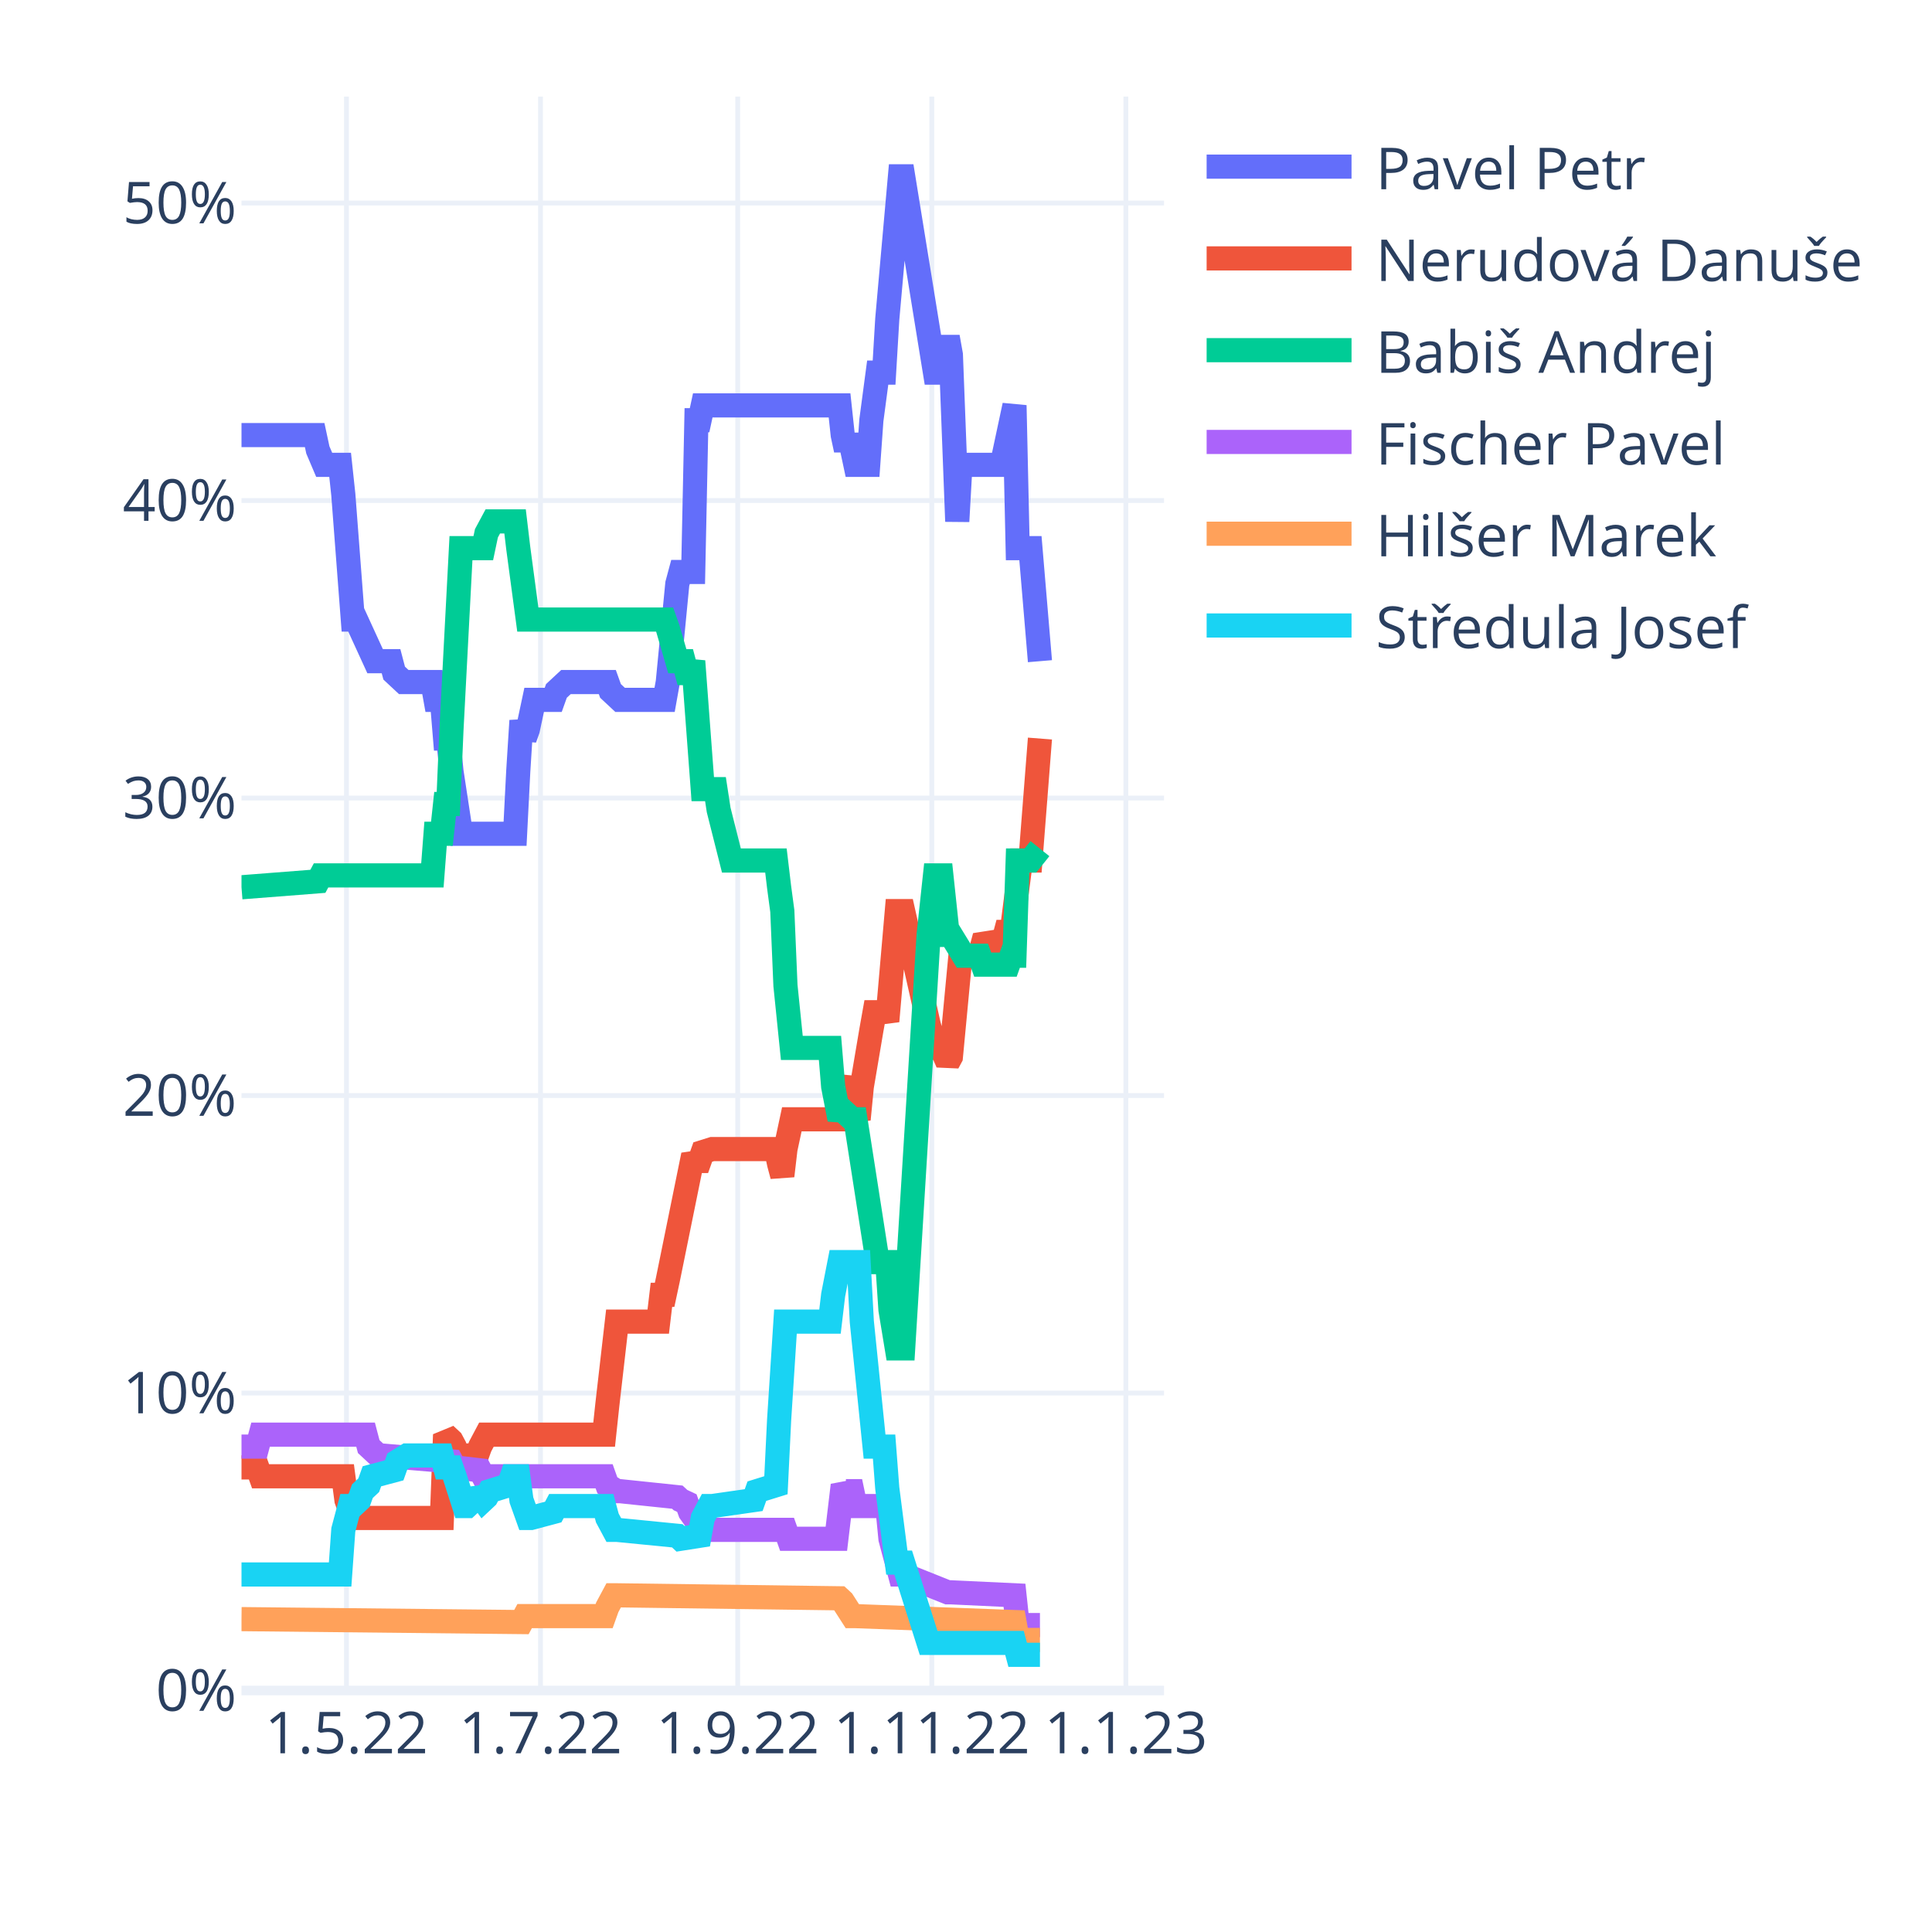
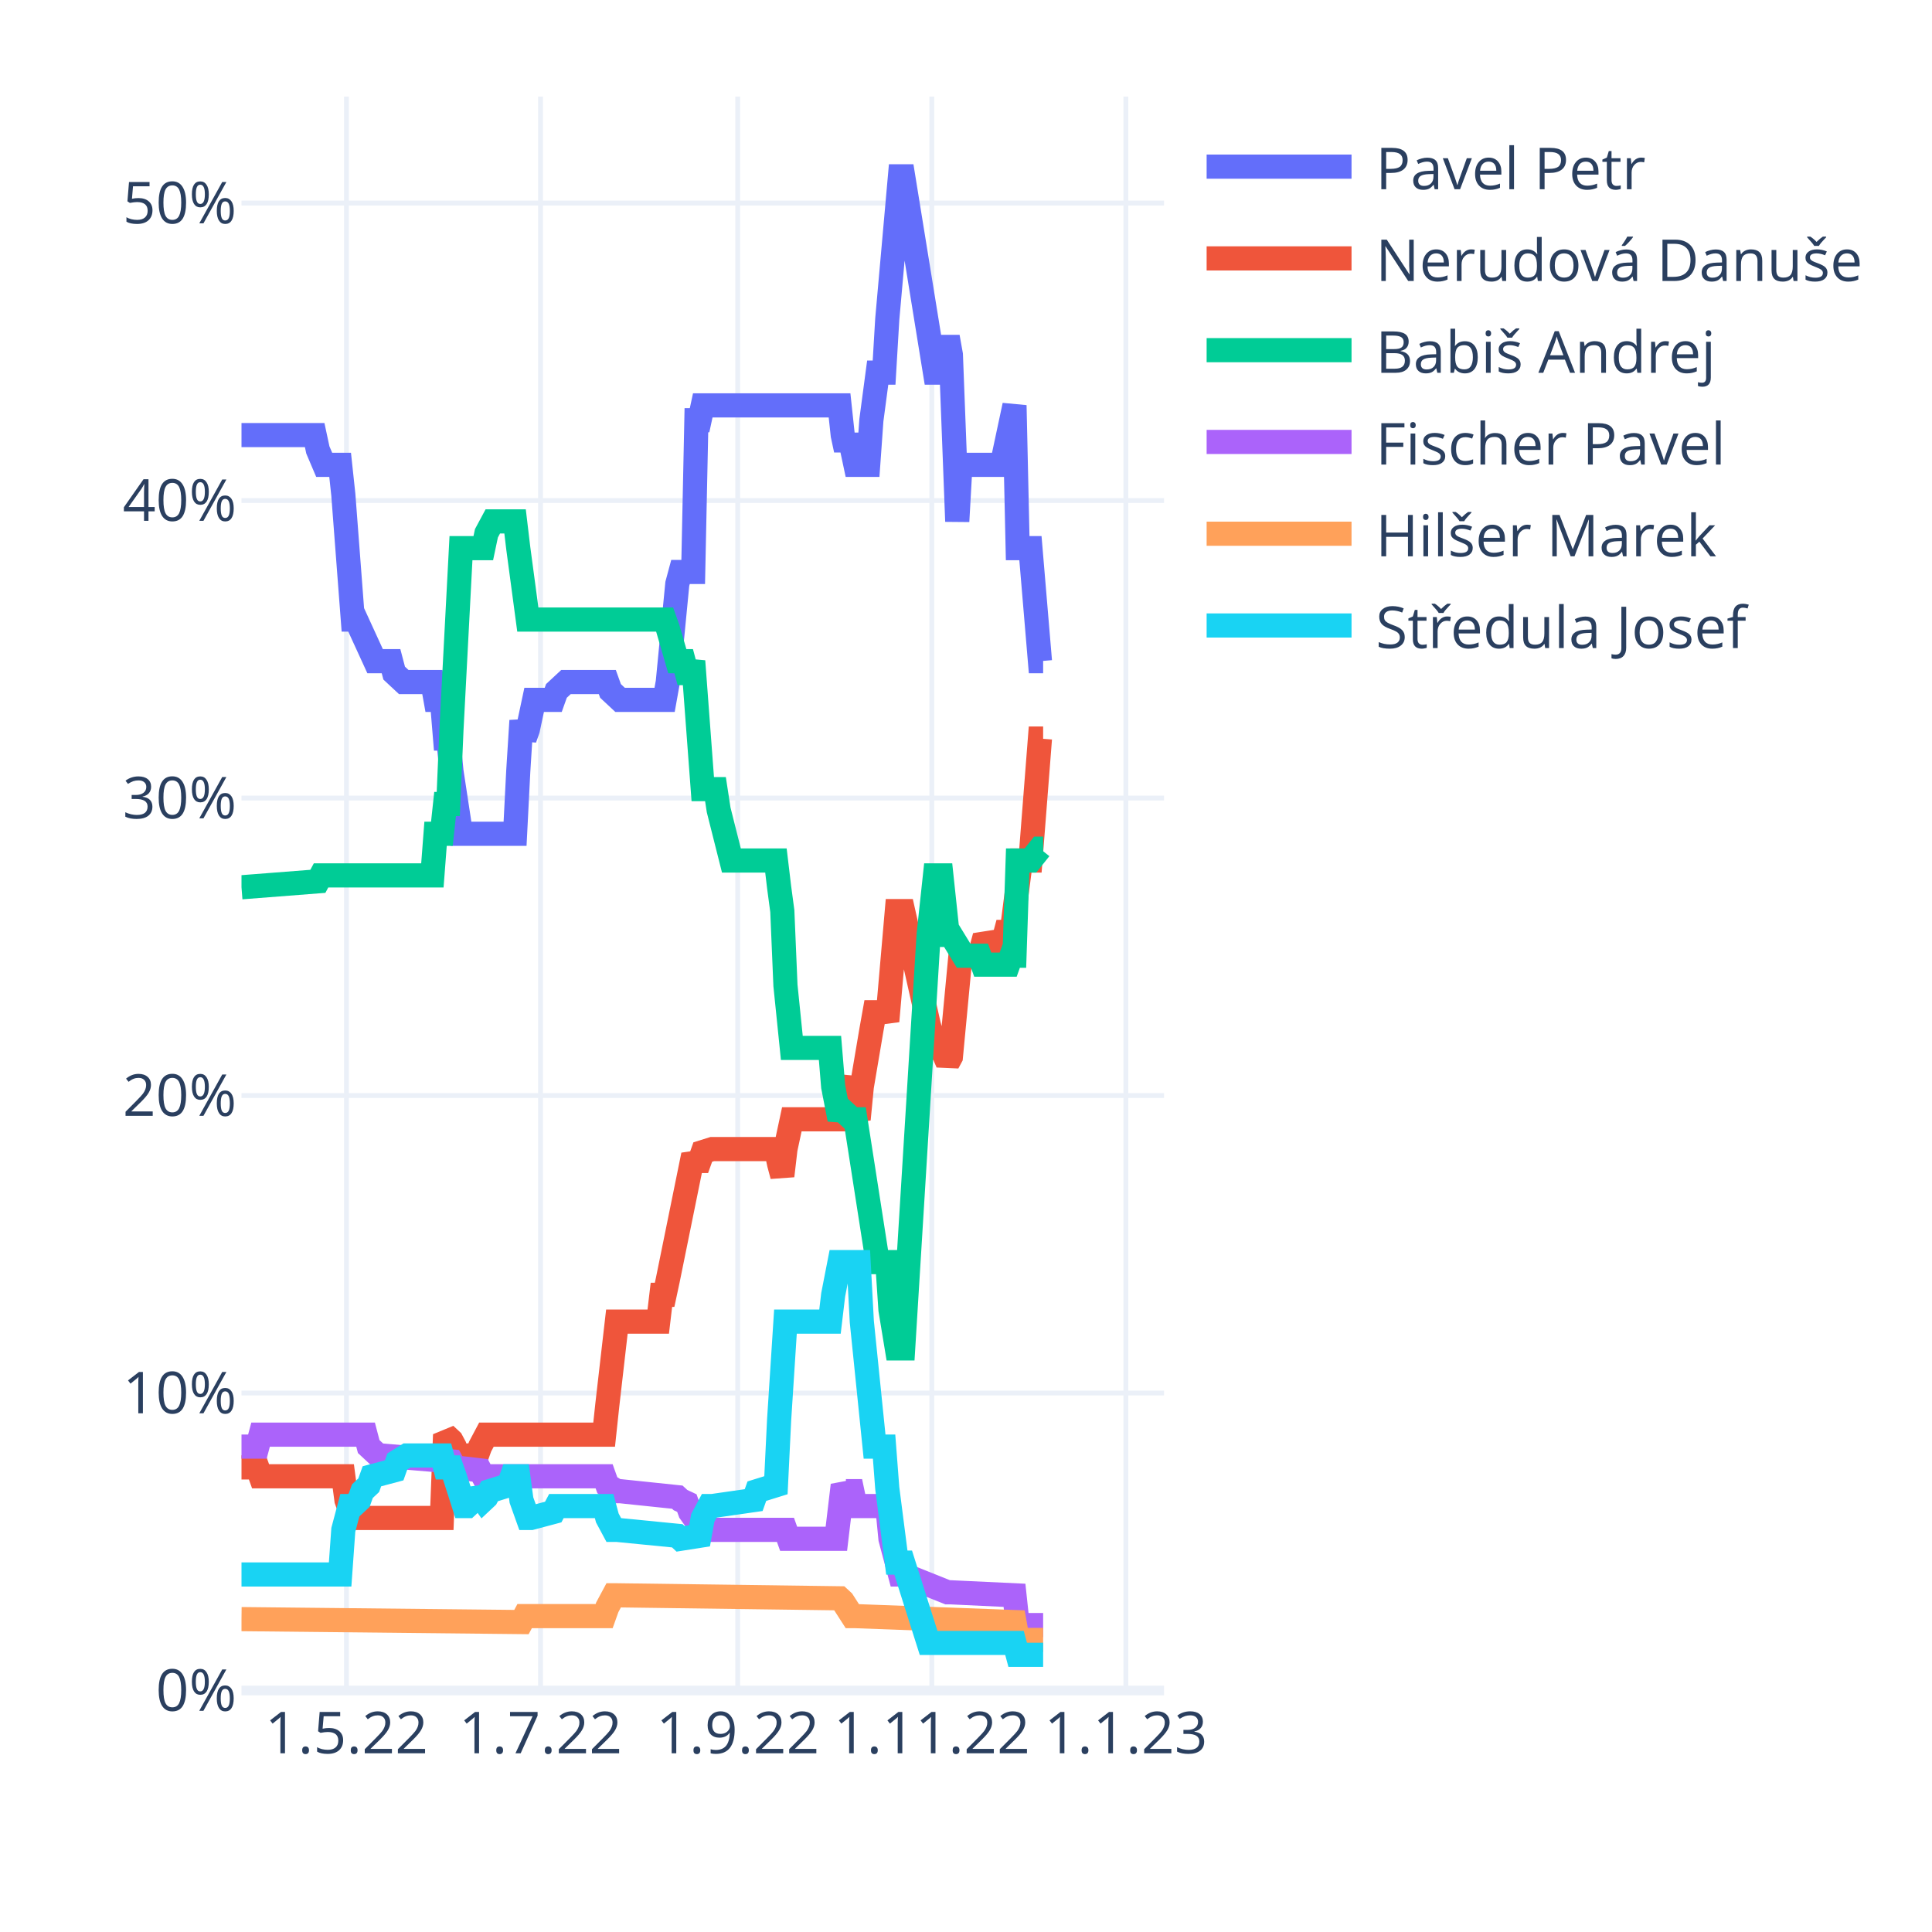
<svg xmlns="http://www.w3.org/2000/svg" class="main-svg" width="400" height="400" style="" viewBox="0 0 400 400">
  <rect x="0" y="0" width="400" height="400" style="fill: rgb(255, 255, 255); fill-opacity: 1;" />
-   <defs id="defs-f4f5fc">
+   <defs id="defs-d15e5a">
    <g class="clips">
-       <clipPath id="clipf4f5fcxyplot" class="plotclip">
+       <clipPath id="clipd15e5axyplot" class="plotclip">
        <rect width="191" height="330" />
      </clipPath>
-       <clipPath class="axesclip" id="clipf4f5fcx">
+       <clipPath class="axesclip" id="clipd15e5ax">
        <rect x="50" y="0" width="191" height="400" />
      </clipPath>
-       <clipPath class="axesclip" id="clipf4f5fcy">
+       <clipPath class="axesclip" id="clipd15e5ay">
        <rect x="0" y="20" width="400" height="330" />
      </clipPath>
-       <clipPath class="axesclip" id="clipf4f5fcxy">
+       <clipPath class="axesclip" id="clipd15e5axy">
        <rect x="50" y="20" width="191" height="330" />
      </clipPath>
    </g>
    <g class="gradients" />
    <g class="patterns" />
  </defs>
  <g class="bglayer" />
  <g class="layer-below">
    <g class="imagelayer" />
    <g class="shapelayer" />
  </g>
  <g class="cartesianlayer">
    <g class="subplot xy">
      <g class="layer-subplot">
        <g class="shapelayer" />
        <g class="imagelayer" />
      </g>
      <g class="minor-gridlayer">
        <g class="x" />
        <g class="y" />
      </g>
      <g class="gridlayer">
        <g class="x">
          <path class="xgrid crisp" transform="translate(71.73,0)" d="M0,20v330" style="stroke: rgb(235, 240, 248); stroke-opacity: 1; stroke-width: 1px;" />
          <path class="xgrid crisp" transform="translate(111.91,0)" d="M0,20v330" style="stroke: rgb(235, 240, 248); stroke-opacity: 1; stroke-width: 1px;" />
          <path class="xgrid crisp" transform="translate(152.74,0)" d="M0,20v330" style="stroke: rgb(235, 240, 248); stroke-opacity: 1; stroke-width: 1px;" />
          <path class="xgrid crisp" transform="translate(192.92,0)" d="M0,20v330" style="stroke: rgb(235, 240, 248); stroke-opacity: 1; stroke-width: 1px;" />
          <path class="xgrid crisp" transform="translate(233.1,0)" d="M0,20v330" style="stroke: rgb(235, 240, 248); stroke-opacity: 1; stroke-width: 1px;" />
        </g>
        <g class="y">
          <path class="ygrid crisp" transform="translate(0,288.41)" d="M50,0h191" style="stroke: rgb(235, 240, 248); stroke-opacity: 1; stroke-width: 1px;" />
          <path class="ygrid crisp" transform="translate(0,226.82)" d="M50,0h191" style="stroke: rgb(235, 240, 248); stroke-opacity: 1; stroke-width: 1px;" />
          <path class="ygrid crisp" transform="translate(0,165.23)" d="M50,0h191" style="stroke: rgb(235, 240, 248); stroke-opacity: 1; stroke-width: 1px;" />
          <path class="ygrid crisp" transform="translate(0,103.63)" d="M50,0h191" style="stroke: rgb(235, 240, 248); stroke-opacity: 1; stroke-width: 1px;" />
          <path class="ygrid crisp" transform="translate(0,42.04)" d="M50,0h191" style="stroke: rgb(235, 240, 248); stroke-opacity: 1; stroke-width: 1px;" />
        </g>
      </g>
      <g class="zerolinelayer">
        <path class="yzl zl crisp" transform="translate(0,350)" d="M50,0h191" style="stroke: rgb(235, 240, 248); stroke-opacity: 1; stroke-width: 2px;" />
      </g>
      <path class="xlines-below" />
      <path class="ylines-below" />
      <g class="overlines-below" />
      <g class="xaxislayer-below" />
      <g class="yaxislayer-below" />
      <g class="overaxes-below" />
-       <g class="plot" transform="translate(50,20)" clip-path="url(#clipf4f5fcxyplot)">
+       <g class="plot" transform="translate(50,20)" clip-path="url(#clipd15e5axyplot)">
        <g class="scatterlayer mlayer">
-           <g class="trace scatter trace176957" style="stroke-miterlimit: 2; opacity: 1;">
-             <g class="fills" />
-             <g class="errorbars" />
-             <g class="lines">
-               <path class="js-line" d="M0,70.08L15.15,70.08L15.81,73.16L17.12,76.24L17.78,76.24L20.42,76.24L21.08,82.4L23.05,108.27L23.71,108.27L27.66,116.89L28.32,116.89L30.96,116.89L31.61,119.36L33.59,121.21L34.25,121.21L39.52,121.21L40.18,124.9L41.49,124.9L42.15,132.91L42.81,132.91L43.47,139.68L45.44,152.62L46.1,152.62L56.64,152.62L57.3,139.68L57.96,129.21L58.62,132.91L59.28,131.06L60.59,124.9L61.25,124.9L64.54,124.9L65.2,123.05L67.18,121.21L67.84,121.21L75.74,121.21L76.4,123.05L78.38,124.9L79.03,124.9L87.6,124.9L88.26,121.21L90.23,100.88L90.89,98.42L93.52,98.42L94.18,67L94.84,67L95.5,63.93L123.82,63.93L124.48,70.08L125.14,73.16L125.8,70.08L127.11,76.24L127.77,76.24L129.75,76.24L130.41,67L131.72,57.15L132.38,57.15L133.04,57.15L133.7,46.06L136.33,16.5L136.99,16.5L143.58,57.15L144.9,57.15L146.21,49.76L146.87,53.45L148.19,87.95L148.85,76.24L149.51,76.24L157.41,76.24L158.07,73.16L160.04,63.93L160.7,93.49L163.34,93.49L165.31,116.89" style="vector-effect: non-scaling-stroke; fill: none; stroke: rgb(99, 110, 250); stroke-opacity: 1; stroke-width: 5px; opacity: 1;" />
-             </g>
-             <g class="points" />
-             <g class="text" />
-           </g>
-           <g class="trace scatter trace18fe1a" style="stroke-miterlimit: 2; opacity: 1;">
-             <g class="fills" />
-             <g class="errorbars" />
-             <g class="lines">
-               <path class="js-line" d="M0,283.81L3.29,283.81L3.95,285.65L21.08,285.65L21.73,290.58L23.05,294.28L23.71,294.28L41.49,294.28L42.15,277.03L43.47,278.26L44.13,279.5L45.44,283.81L46.1,281.34L48.74,281.34L49.4,279.5L50.71,277.03L51.37,277.03L75.08,277.03L75.74,270.87L77.72,253.63L78.38,253.63L86.28,253.63L86.94,248.08L87.6,248.08L88.26,245L93.52,219.14L94.18,220.37L94.84,220.37L95.5,218.52L97.48,217.9L98.13,217.9L110.65,217.9L111.31,220.98L111.97,223.45L112.62,217.9L113.94,211.74L114.6,211.74L123.82,211.74L124.48,207.43L125.8,203.12L126.46,208.67L127.77,211.74L128.43,204.97L130.41,193.27L131.07,189.57L133.04,189.57L133.7,191.42L135.68,168.63L136.33,168.63L136.99,168.63L142.26,192.04L143.58,196.96L144.9,196.96L146.21,200.04L146.87,198.81L148.85,177.87L149.51,177.87L152.8,177.87L153.46,175.41L157.41,174.79L158.07,173.56L158.73,171.09L159.39,173.56L161.36,158.16L162.02,158.16L163.34,158.16L165.31,132.91" style="vector-effect: non-scaling-stroke; fill: none; stroke: rgb(239, 85, 59); stroke-opacity: 1; stroke-width: 5px; opacity: 1;" />
-             </g>
-             <g class="points" />
-             <g class="text" />
-           </g>
-           <g class="trace scatter trace2f2711" style="stroke-miterlimit: 2; opacity: 1;">
-             <g class="fills" />
-             <g class="errorbars" />
-             <g class="lines">
-               <path class="js-line" d="M0,163.7L15.81,162.47L16.47,161.24L39.52,161.24L40.18,152.62L41.49,152.62L42.15,146.46L42.81,146.46L43.47,131.06L45.44,93.49L46.1,93.49L50.06,93.49L50.71,90.41L52.03,87.95L52.69,87.95L56.64,87.95L57.3,93.49L59.28,108.27L59.93,108.27L87.6,108.27L88.26,110.12L90.23,116.89L90.89,116.89L91.55,116.89L92.21,119.36L92.87,119.36L93.52,116.89L95.5,143.38L96.16,143.38L98.13,143.38L98.79,147.69L101.43,158.16L102.09,158.16L110.65,158.16L111.31,163.7L111.97,168.63L112.62,184.03L113.94,196.96L114.6,196.96L121.84,196.96L122.5,204.97L123.82,211.74L124.48,209.9L126.46,211.74L127.11,211.74L131.72,241.31L132.38,241.31L133.7,241.31L134.36,251.16L135.68,259.17L136.33,259.17L136.99,259.17L142.26,173.56L143.58,161.24L144.9,161.24L146.21,173.56L146.87,173.56L149.51,177.87L150.17,177.87L152.8,177.87L153.46,179.72L158.73,179.72L159.39,177.87L160.04,177.87L160.7,158.16L163.34,158.16L165.31,155.7" style="vector-effect: non-scaling-stroke; fill: none; stroke: rgb(0, 204, 150); stroke-opacity: 1; stroke-width: 5px; opacity: 1;" />
-             </g>
-             <g class="points" />
-             <g class="text" />
-           </g>
-           <g class="trace scatter traceb9c351" style="stroke-miterlimit: 2; opacity: 1;">
-             <g class="fills" />
-             <g class="errorbars" />
-             <g class="lines">
-               <path class="js-line" d="M0,279.5L3.29,279.5L3.95,277.03L25.69,277.03L26.34,279.5L28.32,281.34L28.98,281.34L43.47,282.57L44.13,283.81L49.4,284.42L50.06,285.65L75.08,285.65L75.74,287.5L77.72,288.73L78.38,288.73L90.23,289.97L90.89,290.58L92.21,291.2L92.87,293.05L95.5,296.74L96.16,296.74L112.62,296.74L113.28,298.59L123.16,298.59L123.82,293.05L124.48,287.5L125.14,288.73L125.8,288.73L126.46,288.73L127.11,291.81L133.7,291.81L134.36,298.59L136.33,305.98L136.99,305.98L146.21,309.67L146.87,309.67L160.04,310.29L160.7,316.45L165.31,316.45" style="vector-effect: non-scaling-stroke; fill: none; stroke: rgb(171, 99, 250); stroke-opacity: 1; stroke-width: 5px; opacity: 1;" />
-             </g>
-             <g class="points" />
-             <g class="text" />
-           </g>
-           <g class="trace scatter trace39bcb0" style="stroke-miterlimit: 2; opacity: 1;">
-             <g class="fills" />
-             <g class="errorbars" />
-             <g class="lines">
-               <path class="js-line" d="M0,315.22L57.96,315.83L58.62,314.6L75.08,314.6L75.74,312.75L77.06,310.29L77.72,310.29L123.82,310.91L124.48,311.52L126.46,314.6L127.11,314.6L160.04,315.83L160.7,319.53L165.31,319.53" style="vector-effect: non-scaling-stroke; fill: none; stroke: rgb(255, 161, 90); stroke-opacity: 1; stroke-width: 5px; opacity: 1;" />
-             </g>
-             <g class="points" />
-             <g class="text" />
-           </g>
-           <g class="trace scatter traceb17275" style="stroke-miterlimit: 2; opacity: 1;">
-             <g class="fills" />
-             <g class="errorbars" />
-             <g class="lines">
-               <path class="js-line" d="M0,305.98L20.42,305.98L21.08,296.74L22.39,291.81L23.05,291.81L24.37,290.58L25.03,288.73L26.34,287.5L27,285.65L31.61,284.42L32.27,282.57L34.25,281.34L34.91,281.34L41.49,281.34L42.15,283.81L43.47,283.81L44.13,285.65L46.1,291.81L46.76,291.81L48.08,290.58L48.74,288.73L50.06,290.58L50.71,289.97L51.37,288.73L55.32,287.5L55.98,285.65L57.3,285.65L57.96,290.58L59.28,294.28L59.93,294.28L64.54,293.05L65.2,291.81L75.08,291.81L75.74,294.28L77.06,296.74L77.72,296.74L90.23,297.97L90.89,298.59L94.84,297.97L95.5,294.28L96.82,291.81L97.48,291.81L106.04,290.58L106.7,288.73L110.65,287.5L111.31,273.95L112.62,253.63L113.28,253.63L121.84,253.63L122.5,248.08L123.82,241.31L124.48,241.31L127.77,241.31L128.43,253.63L131.07,279.5L131.72,279.5L133.04,279.5L133.7,288.12L135.68,303.52L136.33,303.52L136.99,303.52L142.26,320.15L160.04,320.15L160.7,322.61L165.31,322.61" style="vector-effect: non-scaling-stroke; fill: none; stroke: rgb(25, 211, 243); stroke-opacity: 1; stroke-width: 5px; opacity: 1;" />
+           <g class="trace scatter trace884af6" style="stroke-miterlimit: 2; opacity: 1;">
+             <g class="fills" />
+             <g class="errorbars" />
+             <g class="lines">
+               <path class="js-line" d="M0,70.08L15.15,70.08L15.81,73.16L17.12,76.24L17.78,76.24L20.42,76.24L21.08,82.4L23.05,108.27L23.71,108.27L27.66,116.89L28.32,116.89L30.96,116.89L31.61,119.36L33.59,121.21L34.25,121.21L39.52,121.21L40.18,124.9L41.49,124.9L42.15,132.91L42.81,132.91L43.47,139.68L45.44,152.62L46.1,152.62L56.64,152.62L57.3,139.68L57.96,129.21L58.62,132.91L59.28,131.06L60.59,124.9L61.25,124.9L64.54,124.9L65.2,123.05L67.18,121.21L67.84,121.21L75.74,121.21L76.4,123.05L78.38,124.9L79.03,124.9L87.6,124.9L88.26,121.21L90.23,100.88L90.89,98.42L93.52,98.42L94.18,67L94.84,67L95.5,63.93L123.82,63.93L124.48,70.08L125.14,73.16L125.8,70.08L127.11,76.24L127.77,76.24L129.75,76.24L130.41,67L131.72,57.15L132.38,57.15L133.04,57.15L133.7,46.06L136.33,16.5L136.99,16.5L143.58,57.15L144.9,57.15L146.21,49.76L146.87,53.45L148.19,87.95L148.85,76.24L149.51,76.24L157.41,76.24L158.07,73.16L160.04,63.93L160.7,93.49L163.34,93.49L165.31,116.89L165.97,116.89" style="vector-effect: non-scaling-stroke; fill: none; stroke: rgb(99, 110, 250); stroke-opacity: 1; stroke-width: 5px; opacity: 1;" />
+             </g>
+             <g class="points" />
+             <g class="text" />
+           </g>
+           <g class="trace scatter tracee100f6" style="stroke-miterlimit: 2; opacity: 1;">
+             <g class="fills" />
+             <g class="errorbars" />
+             <g class="lines">
+               <path class="js-line" d="M0,283.81L3.29,283.81L3.95,285.65L21.08,285.65L21.73,290.58L23.05,294.28L23.71,294.28L41.49,294.28L42.15,277.03L43.47,278.26L44.13,279.5L45.44,283.81L46.1,281.34L48.74,281.34L49.4,279.5L50.71,277.03L51.37,277.03L75.08,277.03L75.74,270.87L77.72,253.63L78.38,253.63L86.28,253.63L86.94,248.08L87.6,248.08L88.26,245L93.52,219.14L94.18,220.37L94.84,220.37L95.5,218.52L97.48,217.9L98.13,217.9L110.65,217.9L111.31,220.98L111.97,223.45L112.62,217.9L113.94,211.74L114.6,211.74L123.82,211.74L124.48,207.43L125.8,203.12L126.46,208.67L127.77,211.74L128.43,204.97L130.41,193.27L131.07,189.57L133.04,189.57L133.7,191.42L135.68,168.63L136.33,168.63L136.99,168.63L142.26,192.04L143.58,196.96L144.9,196.96L146.21,200.04L146.87,198.81L148.85,177.87L149.51,177.87L152.8,177.87L153.46,175.41L157.41,174.79L158.07,173.56L158.73,171.09L159.39,173.56L161.36,158.16L162.02,158.16L163.34,158.16L165.31,132.91L165.97,132.91" style="vector-effect: non-scaling-stroke; fill: none; stroke: rgb(239, 85, 59); stroke-opacity: 1; stroke-width: 5px; opacity: 1;" />
+             </g>
+             <g class="points" />
+             <g class="text" />
+           </g>
+           <g class="trace scatter trace2553b3" style="stroke-miterlimit: 2; opacity: 1;">
+             <g class="fills" />
+             <g class="errorbars" />
+             <g class="lines">
+               <path class="js-line" d="M0,163.7L15.81,162.47L16.47,161.24L39.52,161.24L40.18,152.62L41.49,152.62L42.15,146.46L42.81,146.46L43.47,131.06L45.44,93.49L46.1,93.49L50.06,93.49L50.71,90.41L52.03,87.95L52.69,87.95L56.64,87.95L57.3,93.49L59.28,108.27L59.93,108.27L87.6,108.27L88.26,110.12L90.23,116.89L90.89,116.89L91.55,116.89L92.21,119.36L92.87,119.36L93.52,116.89L95.5,143.38L96.16,143.38L98.13,143.38L98.79,147.69L101.43,158.16L102.09,158.16L110.65,158.16L111.31,163.7L111.97,168.63L112.62,184.03L113.94,196.96L114.6,196.96L121.84,196.96L122.5,204.97L123.82,211.74L124.48,209.9L126.46,211.74L127.11,211.74L131.72,241.31L132.38,241.31L133.7,241.31L134.36,251.16L135.68,259.17L136.33,259.17L136.99,259.17L142.26,173.56L143.58,161.24L144.9,161.24L146.21,173.56L146.87,173.56L149.51,177.87L150.17,177.87L152.8,177.87L153.46,179.72L158.73,179.72L159.39,177.87L160.04,177.87L160.7,158.16L163.34,158.16L165.31,155.7L165.97,155.7" style="vector-effect: non-scaling-stroke; fill: none; stroke: rgb(0, 204, 150); stroke-opacity: 1; stroke-width: 5px; opacity: 1;" />
+             </g>
+             <g class="points" />
+             <g class="text" />
+           </g>
+           <g class="trace scatter trace04357e" style="stroke-miterlimit: 2; opacity: 1;">
+             <g class="fills" />
+             <g class="errorbars" />
+             <g class="lines">
+               <path class="js-line" d="M0,279.5L3.29,279.5L3.95,277.03L25.69,277.03L26.34,279.5L28.32,281.34L28.98,281.34L43.47,282.57L44.13,283.81L49.4,284.42L50.06,285.65L75.08,285.65L75.74,287.5L77.72,288.73L78.38,288.73L90.23,289.97L90.89,290.58L92.21,291.2L92.87,293.05L95.5,296.74L96.16,296.74L112.62,296.74L113.28,298.59L123.16,298.59L123.82,293.05L124.48,287.5L125.14,288.73L125.8,288.73L126.46,288.73L127.11,291.81L133.7,291.81L134.36,298.59L136.33,305.98L136.99,305.98L146.21,309.67L146.87,309.67L160.04,310.29L160.7,316.45L165.97,316.45" style="vector-effect: non-scaling-stroke; fill: none; stroke: rgb(171, 99, 250); stroke-opacity: 1; stroke-width: 5px; opacity: 1;" />
+             </g>
+             <g class="points" />
+             <g class="text" />
+           </g>
+           <g class="trace scatter trace8a86ad" style="stroke-miterlimit: 2; opacity: 1;">
+             <g class="fills" />
+             <g class="errorbars" />
+             <g class="lines">
+               <path class="js-line" d="M0,315.22L57.96,315.83L58.62,314.6L75.08,314.6L75.74,312.75L77.06,310.29L77.72,310.29L123.82,310.91L124.48,311.52L126.46,314.6L127.11,314.6L160.04,315.83L160.7,319.53L165.97,319.53" style="vector-effect: non-scaling-stroke; fill: none; stroke: rgb(255, 161, 90); stroke-opacity: 1; stroke-width: 5px; opacity: 1;" />
+             </g>
+             <g class="points" />
+             <g class="text" />
+           </g>
+           <g class="trace scatter trace2dbefd" style="stroke-miterlimit: 2; opacity: 1;">
+             <g class="fills" />
+             <g class="errorbars" />
+             <g class="lines">
+               <path class="js-line" d="M0,305.98L20.42,305.98L21.08,296.74L22.39,291.81L23.05,291.81L24.37,290.58L25.03,288.73L26.34,287.5L27,285.65L31.61,284.42L32.27,282.57L34.25,281.34L34.91,281.34L41.49,281.34L42.15,283.81L43.47,283.81L44.13,285.65L46.1,291.81L46.76,291.81L48.08,290.58L48.74,288.73L50.06,290.58L50.71,289.97L51.37,288.73L55.32,287.5L55.98,285.65L57.3,285.65L57.96,290.58L59.28,294.28L59.93,294.28L64.54,293.05L65.2,291.81L75.08,291.81L75.74,294.28L77.06,296.74L77.72,296.74L90.23,297.97L90.89,298.59L94.84,297.97L95.5,294.28L96.82,291.81L97.48,291.81L106.04,290.58L106.7,288.73L110.65,287.5L111.31,273.95L112.62,253.63L113.28,253.63L121.84,253.63L122.5,248.08L123.82,241.31L124.48,241.31L127.77,241.31L128.43,253.63L131.07,279.5L131.72,279.5L133.04,279.5L133.7,288.12L135.68,303.52L136.33,303.52L136.99,303.52L142.26,320.15L160.04,320.15L160.7,322.61L165.97,322.61" style="vector-effect: non-scaling-stroke; fill: none; stroke: rgb(25, 211, 243); stroke-opacity: 1; stroke-width: 5px; opacity: 1;" />
            </g>
            <g class="points" />
            <g class="text" />
          </g>
        </g>
      </g>
      <g class="overplot" />
      <path class="xlines-above crisp" d="M0,0" style="fill: none;" />
      <path class="ylines-above crisp" d="M0,0" style="fill: none;" />
      <g class="overlines-above" />
      <g class="xaxislayer-above">
        <g class="xtick">
          <text text-anchor="middle" x="0" y="363" transform="translate(71.73,0)" style="font-family: 'Open Sans', verdana, arial, sans-serif; font-size: 12px; fill: rgb(42, 63, 95); fill-opacity: 1; white-space: pre; opacity: 1;">1.5.22</text>
        </g>
        <g class="xtick">
          <text text-anchor="middle" x="0" y="363" style="font-family: 'Open Sans', verdana, arial, sans-serif; font-size: 12px; fill: rgb(42, 63, 95); fill-opacity: 1; white-space: pre; opacity: 1;" transform="translate(111.91,0)">1.7.22</text>
        </g>
        <g class="xtick">
          <text text-anchor="middle" x="0" y="363" style="font-family: 'Open Sans', verdana, arial, sans-serif; font-size: 12px; fill: rgb(42, 63, 95); fill-opacity: 1; white-space: pre; opacity: 1;" transform="translate(152.74,0)">1.9.22</text>
        </g>
        <g class="xtick">
          <text text-anchor="middle" x="0" y="363" style="font-family: 'Open Sans', verdana, arial, sans-serif; font-size: 12px; fill: rgb(42, 63, 95); fill-opacity: 1; white-space: pre; opacity: 1;" transform="translate(192.92,0)">1.11.22</text>
        </g>
        <g class="xtick">
          <text text-anchor="middle" x="0" y="363" style="font-family: 'Open Sans', verdana, arial, sans-serif; font-size: 12px; fill: rgb(42, 63, 95); fill-opacity: 1; white-space: pre; opacity: 1;" transform="translate(233.1,0)">1.1.23</text>
        </g>
      </g>
      <g class="yaxislayer-above">
        <g class="ytick">
          <text text-anchor="end" x="49" y="4.2" transform="translate(0,350)" style="font-family: 'Open Sans', verdana, arial, sans-serif; font-size: 12px; fill: rgb(42, 63, 95); fill-opacity: 1; white-space: pre; opacity: 1;">0%</text>
        </g>
        <g class="ytick">
          <text text-anchor="end" x="49" y="4.2" style="font-family: 'Open Sans', verdana, arial, sans-serif; font-size: 12px; fill: rgb(42, 63, 95); fill-opacity: 1; white-space: pre; opacity: 1;" transform="translate(0,288.41)">10%</text>
        </g>
        <g class="ytick">
          <text text-anchor="end" x="49" y="4.2" style="font-family: 'Open Sans', verdana, arial, sans-serif; font-size: 12px; fill: rgb(42, 63, 95); fill-opacity: 1; white-space: pre; opacity: 1;" transform="translate(0,226.82)">20%</text>
        </g>
        <g class="ytick">
          <text text-anchor="end" x="49" y="4.2" style="font-family: 'Open Sans', verdana, arial, sans-serif; font-size: 12px; fill: rgb(42, 63, 95); fill-opacity: 1; white-space: pre; opacity: 1;" transform="translate(0,165.23)">30%</text>
        </g>
        <g class="ytick">
          <text text-anchor="end" x="49" y="4.2" style="font-family: 'Open Sans', verdana, arial, sans-serif; font-size: 12px; fill: rgb(42, 63, 95); fill-opacity: 1; white-space: pre; opacity: 1;" transform="translate(0,103.63)">40%</text>
        </g>
        <g class="ytick">
          <text text-anchor="end" x="49" y="4.2" style="font-family: 'Open Sans', verdana, arial, sans-serif; font-size: 12px; fill: rgb(42, 63, 95); fill-opacity: 1; white-space: pre; opacity: 1;" transform="translate(0,42.04)">50%</text>
        </g>
      </g>
      <g class="overaxes-above" />
    </g>
  </g>
  <g class="polarlayer" />
  <g class="smithlayer" />
  <g class="ternarylayer" />
  <g class="geolayer" />
  <g class="funnelarealayer" />
  <g class="pielayer" />
  <g class="iciclelayer" />
  <g class="treemaplayer" />
  <g class="sunburstlayer" />
  <g class="glimages" />
-   <defs id="topdefs-f4f5fc">
+   <defs id="topdefs-d15e5a">
    <g class="clips" />
-     <clipPath id="legendf4f5fc">
+     <clipPath id="legendd15e5a">
      <rect width="143" height="124" x="0" y="0" />
    </clipPath>
  </defs>
  <g class="layer-above">
    <g class="imagelayer" />
    <g class="shapelayer" />
  </g>
  <g class="infolayer">
    <g class="legend" pointer-events="all" transform="translate(244.82,20)">
      <rect class="bg" shape-rendering="crispEdges" width="143" height="124" x="0" y="0" style="stroke: rgb(68, 68, 68); stroke-opacity: 1; fill: rgb(255, 255, 255); fill-opacity: 1; stroke-width: 0px;" />
-       <g class="scrollbox" transform="" clip-path="url(#legendf4f5fc)">
+       <g class="scrollbox" transform="" clip-path="url(#legendd15e5a)">
        <g class="groups">
          <g class="traces" transform="translate(0,14.5)" style="opacity: 1;">
            <text class="legendtext" text-anchor="start" x="40" y="4.68" style="font-family: 'Open Sans', verdana, arial, sans-serif; font-size: 12px; fill: rgb(42, 63, 95); fill-opacity: 1; white-space: pre;">Pavel Petr</text>
            <g class="layers" style="opacity: 1;">
              <g class="legendfill" />
              <g class="legendlines">
                <path class="js-line" d="M5,0h30" style="fill: none; stroke: rgb(99, 110, 250); stroke-opacity: 1; stroke-width: 5px;" />
              </g>
              <g class="legendsymbols">
                <g class="legendpoints" />
              </g>
            </g>
            <rect class="legendtoggle" x="0" y="-9.5" width="137.062" height="19" style="fill: rgb(0, 0, 0); fill-opacity: 0;" />
          </g>
          <g class="traces" transform="translate(0,33.5)" style="opacity: 1;">
            <text class="legendtext" text-anchor="start" x="40" y="4.68" style="font-family: 'Open Sans', verdana, arial, sans-serif; font-size: 12px; fill: rgb(42, 63, 95); fill-opacity: 1; white-space: pre;">Nerudová Danuše</text>
            <g class="layers" style="opacity: 1;">
              <g class="legendfill" />
              <g class="legendlines">
                <path class="js-line" d="M5,0h30" style="fill: none; stroke: rgb(239, 85, 59); stroke-opacity: 1; stroke-width: 5px;" />
              </g>
              <g class="legendsymbols">
                <g class="legendpoints" />
              </g>
            </g>
            <rect class="legendtoggle" x="0" y="-9.5" width="137.062" height="19" style="fill: rgb(0, 0, 0); fill-opacity: 0;" />
          </g>
          <g class="traces" transform="translate(0,52.5)" style="opacity: 1;">
            <text class="legendtext" text-anchor="start" x="40" y="4.68" style="font-family: 'Open Sans', verdana, arial, sans-serif; font-size: 12px; fill: rgb(42, 63, 95); fill-opacity: 1; white-space: pre;">Babiš Andrej</text>
            <g class="layers" style="opacity: 1;">
              <g class="legendfill" />
              <g class="legendlines">
                <path class="js-line" d="M5,0h30" style="fill: none; stroke: rgb(0, 204, 150); stroke-opacity: 1; stroke-width: 5px;" />
              </g>
              <g class="legendsymbols">
                <g class="legendpoints" />
              </g>
            </g>
            <rect class="legendtoggle" x="0" y="-9.5" width="137.062" height="19" style="fill: rgb(0, 0, 0); fill-opacity: 0;" />
          </g>
          <g class="traces" transform="translate(0,71.5)" style="opacity: 1;">
            <text class="legendtext" text-anchor="start" x="40" y="4.68" style="font-family: 'Open Sans', verdana, arial, sans-serif; font-size: 12px; fill: rgb(42, 63, 95); fill-opacity: 1; white-space: pre;">Fischer Pavel</text>
            <g class="layers" style="opacity: 1;">
              <g class="legendfill" />
              <g class="legendlines">
                <path class="js-line" d="M5,0h30" style="fill: none; stroke: rgb(171, 99, 250); stroke-opacity: 1; stroke-width: 5px;" />
              </g>
              <g class="legendsymbols">
                <g class="legendpoints" />
              </g>
            </g>
            <rect class="legendtoggle" x="0" y="-9.5" width="137.062" height="19" style="fill: rgb(0, 0, 0); fill-opacity: 0;" />
          </g>
          <g class="traces" transform="translate(0,90.5)" style="opacity: 1;">
            <text class="legendtext" text-anchor="start" x="40" y="4.68" style="font-family: 'Open Sans', verdana, arial, sans-serif; font-size: 12px; fill: rgb(42, 63, 95); fill-opacity: 1; white-space: pre;">Hilšer Marek</text>
            <g class="layers" style="opacity: 1;">
              <g class="legendfill" />
              <g class="legendlines">
                <path class="js-line" d="M5,0h30" style="fill: none; stroke: rgb(255, 161, 90); stroke-opacity: 1; stroke-width: 5px;" />
              </g>
              <g class="legendsymbols">
                <g class="legendpoints" />
              </g>
            </g>
            <rect class="legendtoggle" x="0" y="-9.5" width="137.062" height="19" style="fill: rgb(0, 0, 0); fill-opacity: 0;" />
          </g>
          <g class="traces" transform="translate(0,109.5)" style="opacity: 1;">
            <text class="legendtext" text-anchor="start" x="40" y="4.68" style="font-family: 'Open Sans', verdana, arial, sans-serif; font-size: 12px; fill: rgb(42, 63, 95); fill-opacity: 1; white-space: pre;">Středula Josef</text>
            <g class="layers" style="opacity: 1;">
              <g class="legendfill" />
              <g class="legendlines">
                <path class="js-line" d="M5,0h30" style="fill: none; stroke: rgb(25, 211, 243); stroke-opacity: 1; stroke-width: 5px;" />
              </g>
              <g class="legendsymbols">
                <g class="legendpoints" />
              </g>
            </g>
            <rect class="legendtoggle" x="0" y="-9.5" width="137.062" height="19" style="fill: rgb(0, 0, 0); fill-opacity: 0;" />
          </g>
        </g>
      </g>
      <rect class="scrollbar" rx="20" ry="3" width="0" height="0" x="0" y="0" style="fill: rgb(128, 139, 164); fill-opacity: 1;" />
    </g>
    <g class="g-gtitle" />
    <g class="g-xtitle" />
    <g class="g-ytitle" />
  </g>
</svg>
